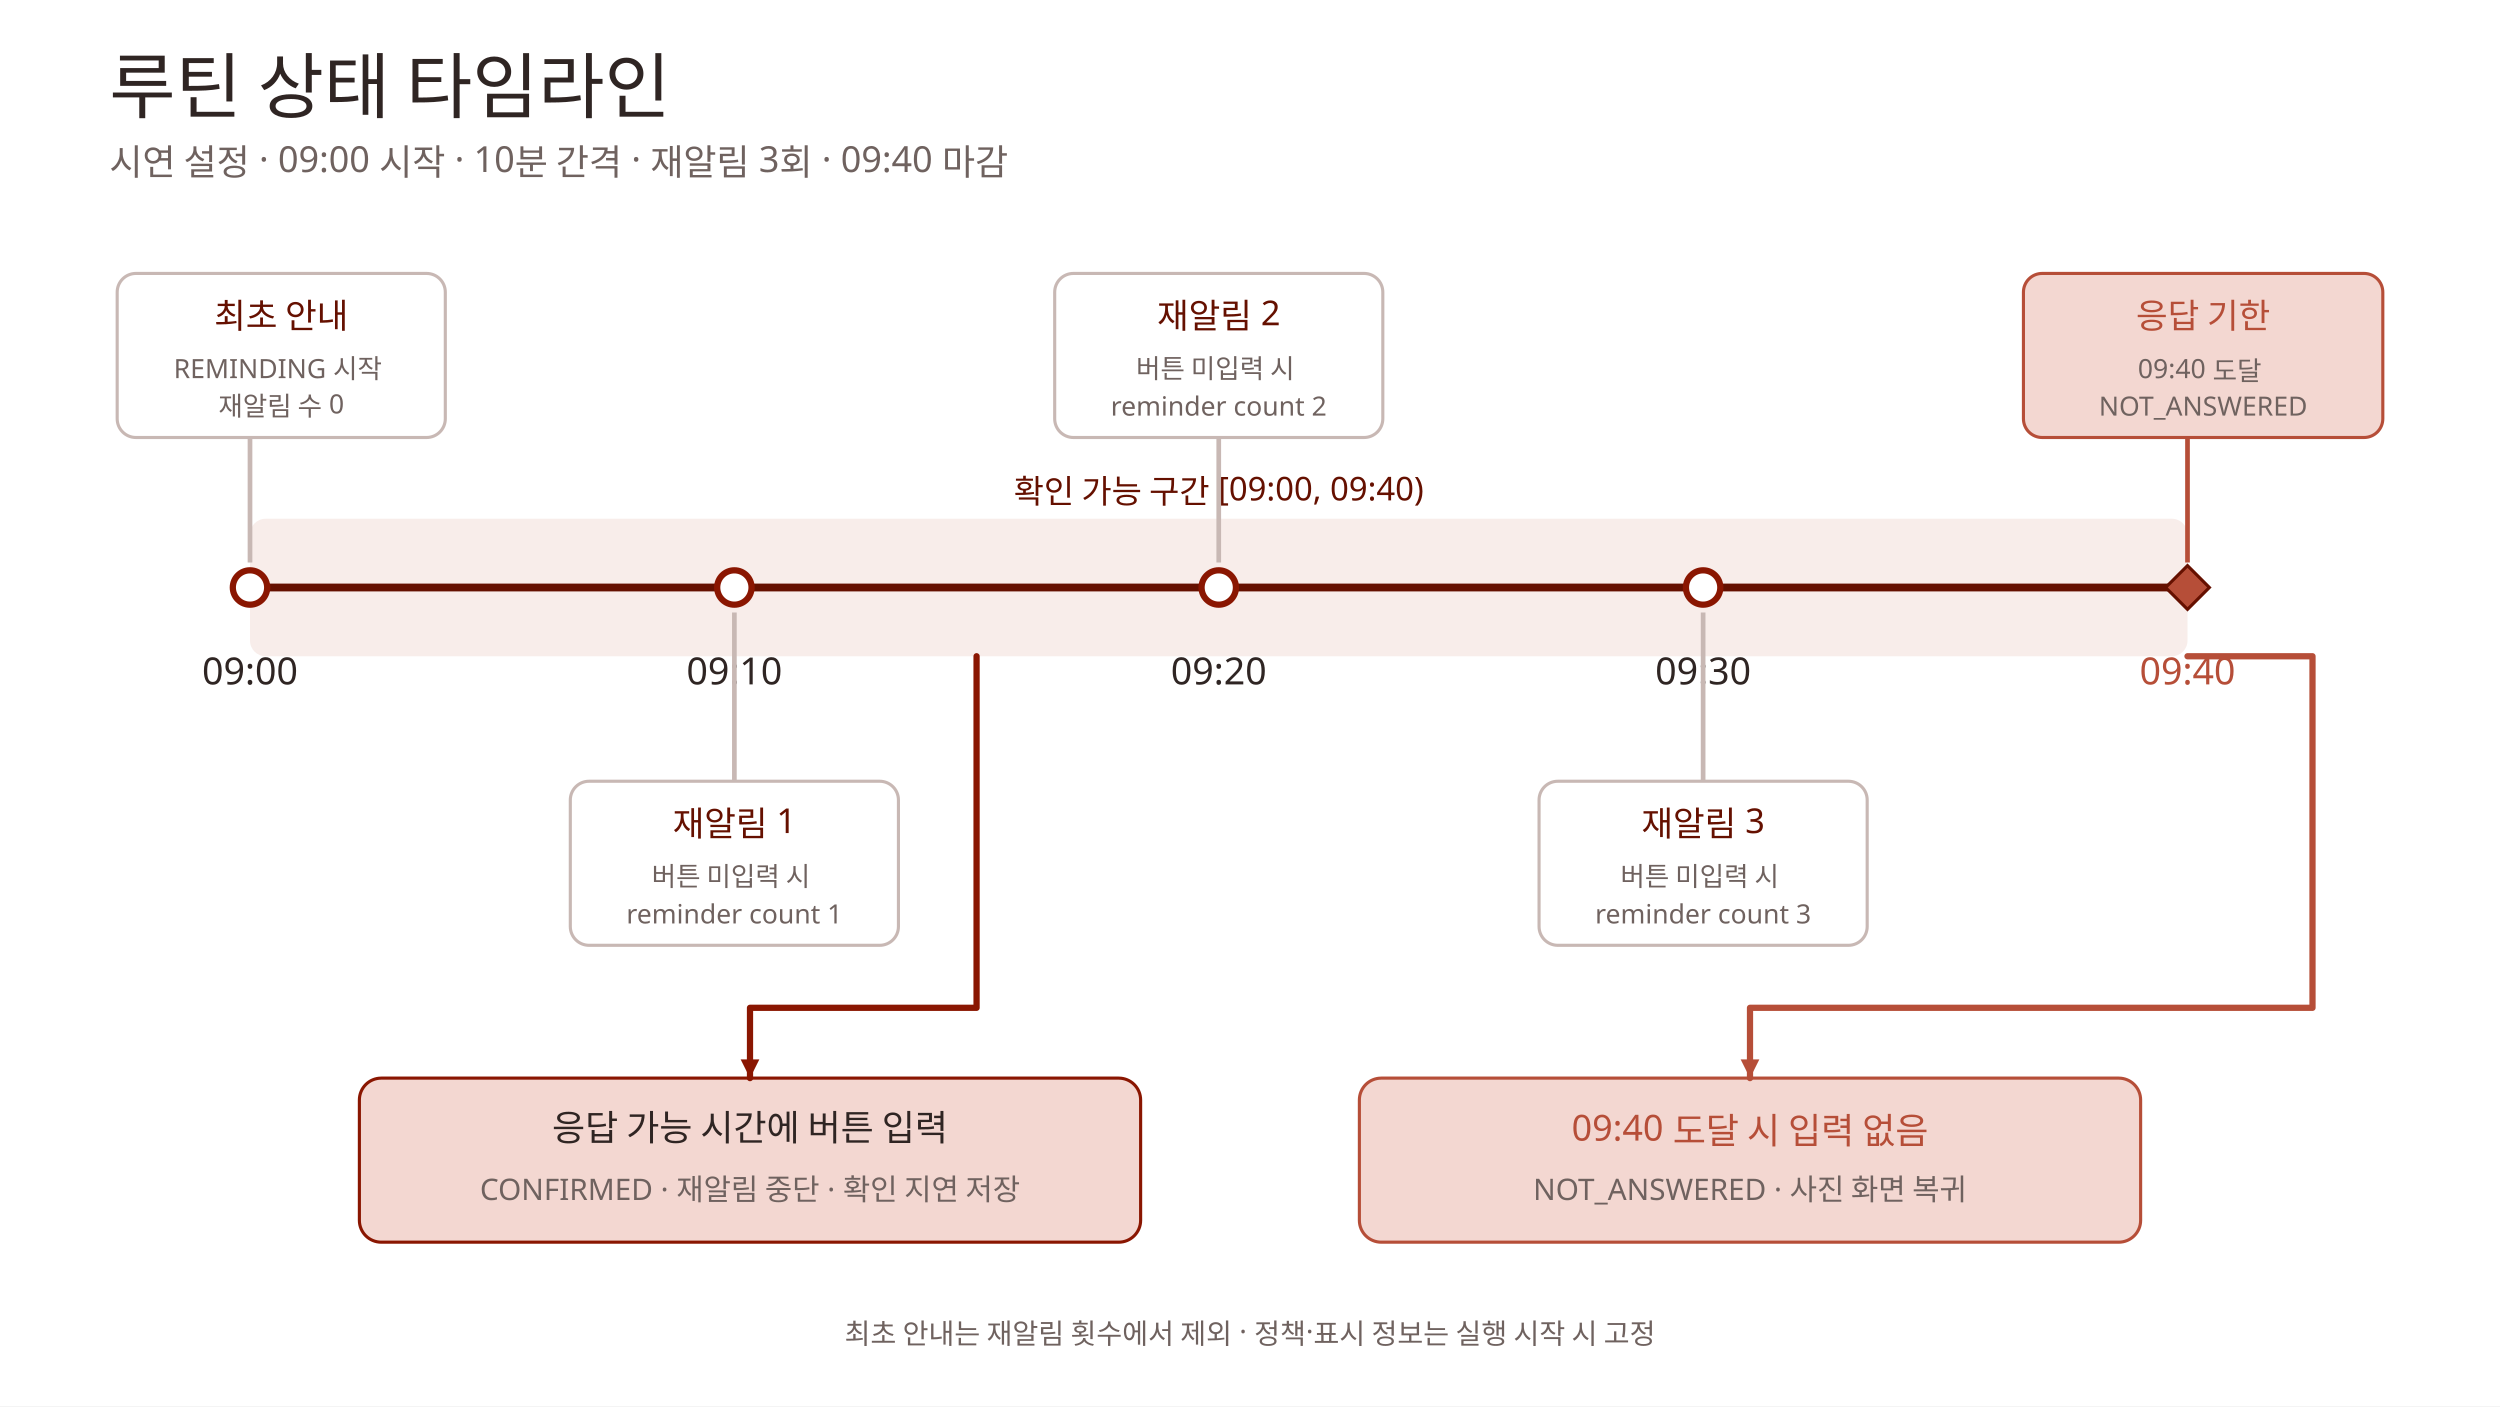
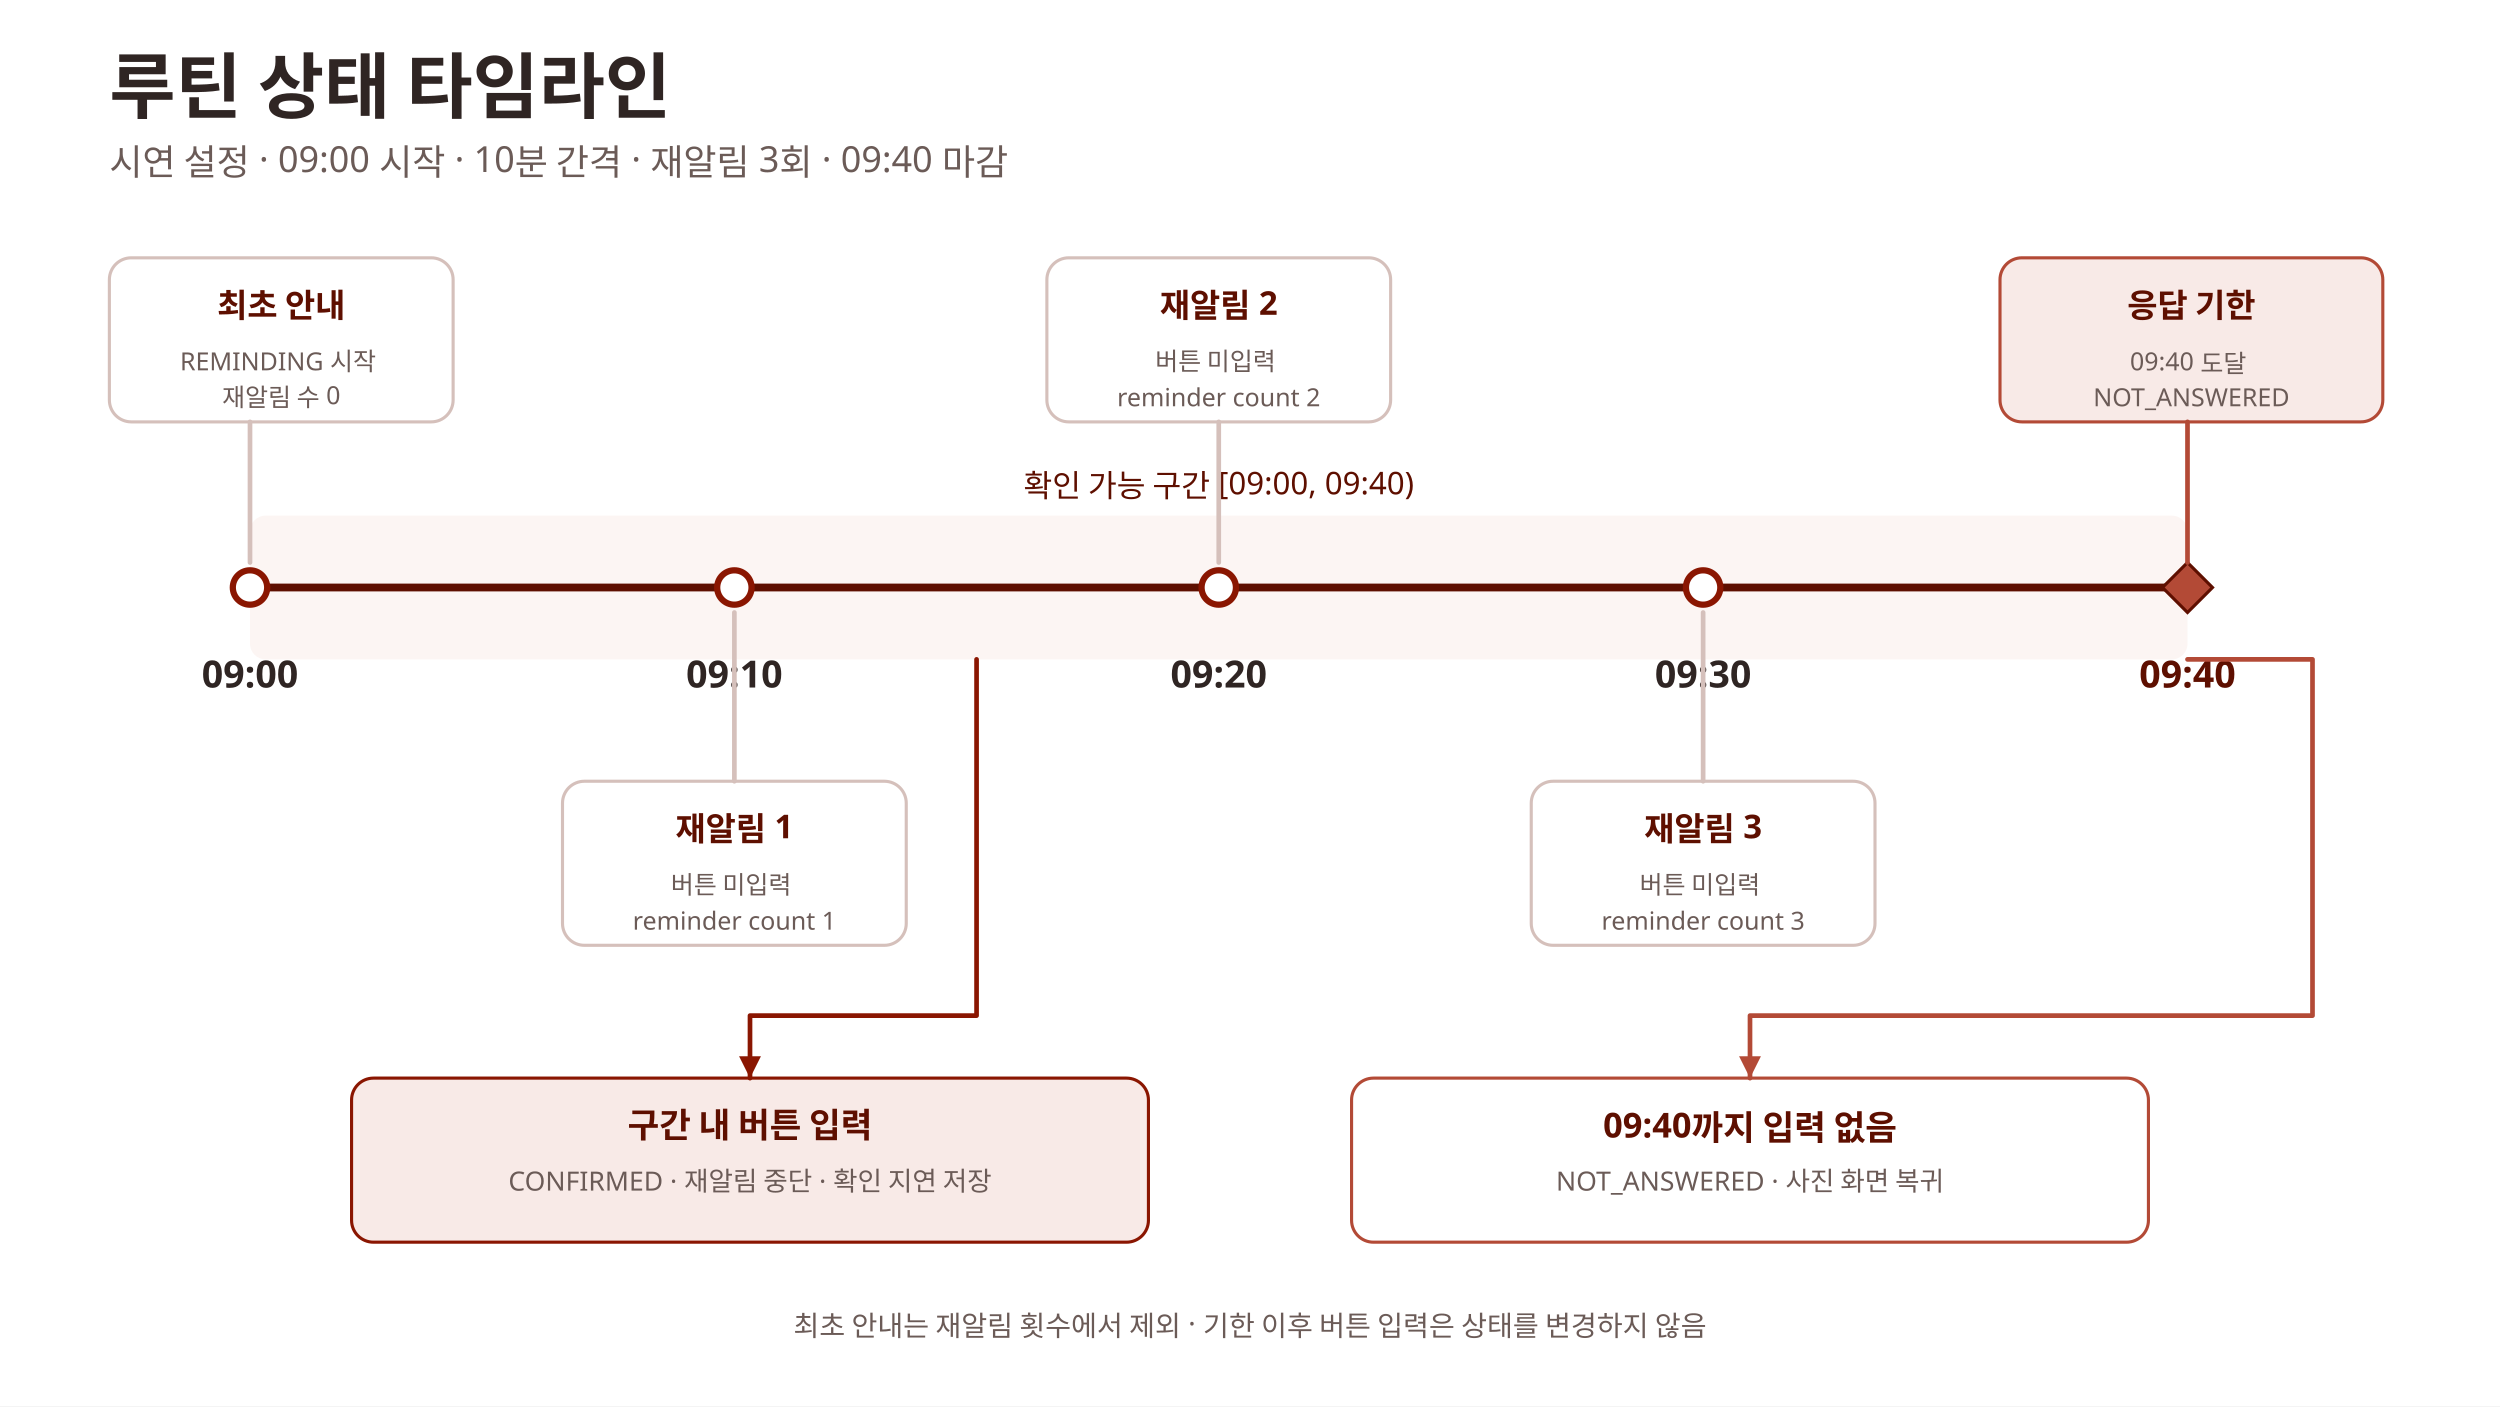
- <svg xmlns="http://www.w3.org/2000/svg" width="1600" height="900" viewBox="0 0 1600 900">
+ <svg xmlns="http://www.w3.org/2000/svg" width="1600" height="900" viewBox="0 0 1600 900" role="img" aria-labelledby="figure_03_title figure_03_desc">
  <rect id="canvas_background" data-name="Canvas background" width="1600" height="900" fill="#FFFFFF" />
-   <g id="Figure 03 · Routine timeline" data-name="Figure 03 · Routine timeline">
+   <g id="figure_03" data-name="루틴 상태 타임라인">
    <g id="01_header" data-name="01 Header">
-       <text id="text_001" data-name="Text · 루틴 상태 타임라인" x="70" y="72" fill="#2F2523" font-family="Apple SD Gothic Neo, Arial Unicode MS, sans-serif" font-size="46" font-weight="500" text-anchor="start" letter-spacing="0">루틴 상태 타임라인</text>
-       <text id="text_002" data-name="Text · 시연 설정 · 09:00 시작 · 10분 간격 · 재알림 3회 · 09:40 마감" x="70" y="112" fill="#6F625F" font-family="Apple SD Gothic Neo, Arial Unicode MS, sans-serif" font-size="23" font-weight="400" text-anchor="start" letter-spacing="0">시연 설정 · 09:00 시작 · 10분 간격 · 재알림 3회 · 09:40 마감</text>
+       <text id="text_001" data-name="Text · 루틴 상태 타임라인" x="70" y="72" fill="#2F2523" font-family="Apple SD Gothic Neo, Arial Unicode MS, sans-serif" font-size="46" font-weight="600" text-anchor="start" letter-spacing="0">루틴 상태 타임라인</text>
+       <text id="text_002" data-name="Text · 시연 설정 · 09:00 시작 · 10분 간격 · 재알림 3회 · 09:40 마" x="70" y="112" fill="#6B5B57" font-family="Apple SD Gothic Neo, Arial Unicode MS, sans-serif" font-size="23" font-weight="400" text-anchor="start" letter-spacing="0">시연 설정 · 09:00 시작 · 10분 간격 · 재알림 3회 · 09:40 마감</text>
    </g>
-     <g id="02_timeline" data-name="02 Timeline">
-       <rect id="rectangle_003" data-name="Rectangle" x="160" y="332" width="1240" height="88" rx="10" fill="#F8EDEA" stroke="none" stroke-width="0" />
-       <text id="text_004" data-name="Text · 확인 가능 구간 [09:00, 09:40)" x="780" y="322" fill="#651000" font-family="Apple SD Gothic Neo, Arial Unicode MS, sans-serif" font-size="21" font-weight="400" text-anchor="middle" letter-spacing="0">확인 가능 구간 [09:00, 09:40)</text>
-       <g id="connector_005" data-name="Connector">
-         <line id="connector_005_stroke" data-name="Stroke" x1="160" y1="376" x2="1400" y2="376" stroke="#651000" stroke-width="5" />
-       </g>
-       <circle id="circle_006" data-name="Circle" cx="160" cy="376" r="11" fill="#FFFFFF" stroke="#8A1601" stroke-width="4" />
-       <text id="text_007" data-name="Text · 09:00" x="160" y="438" fill="#2F2523" font-family="Apple SD Gothic Neo, Arial Unicode MS, sans-serif" font-size="24" font-weight="500" text-anchor="middle" letter-spacing="0">09:00</text>
-       <circle id="circle_008" data-name="Circle" cx="470" cy="376" r="11" fill="#FFFFFF" stroke="#8A1601" stroke-width="4" />
-       <text id="text_009" data-name="Text · 09:10" x="470" y="438" fill="#2F2523" font-family="Apple SD Gothic Neo, Arial Unicode MS, sans-serif" font-size="24" font-weight="500" text-anchor="middle" letter-spacing="0">09:10</text>
-       <circle id="circle_010" data-name="Circle" cx="780" cy="376" r="11" fill="#FFFFFF" stroke="#8A1601" stroke-width="4" />
-       <text id="text_011" data-name="Text · 09:20" x="780" y="438" fill="#2F2523" font-family="Apple SD Gothic Neo, Arial Unicode MS, sans-serif" font-size="24" font-weight="500" text-anchor="middle" letter-spacing="0">09:20</text>
-       <circle id="circle_012" data-name="Circle" cx="1090" cy="376" r="11" fill="#FFFFFF" stroke="#8A1601" stroke-width="4" />
-       <text id="text_013" data-name="Text · 09:30" x="1090" y="438" fill="#2F2523" font-family="Apple SD Gothic Neo, Arial Unicode MS, sans-serif" font-size="24" font-weight="500" text-anchor="middle" letter-spacing="0">09:30</text>
-       <polygon id="diamond_014" data-name="Diamond" points="1400,362 1414,376 1400,390 1386,376" fill="#B64E38" stroke="#651000" stroke-width="2" />
-       <text id="text_015" data-name="Text · 09:40" x="1400" y="438" fill="#B64E38" font-family="Apple SD Gothic Neo, Arial Unicode MS, sans-serif" font-size="24" font-weight="500" text-anchor="middle" letter-spacing="0">09:40</text>
+     <rect id="rect_003" data-name="Rectangle" x="160" y="330" width="1240" height="92" rx="10" fill="#FCF5F3" stroke="none" stroke-width="0" />
+     <text id="text_004" data-name="Text · 확인 가능 구간 [09:00, 09:40)" x="780" y="318" fill="#5E0F00" font-family="Apple SD Gothic Neo, Arial Unicode MS, sans-serif" font-size="20" font-weight="400" text-anchor="middle" letter-spacing="0">확인 가능 구간 [09:00, 09:40)</text>
+     <g id="connector_005" data-name="Connector">
+       <line id="connector_005_stroke" data-name="Connector · Stroke" x1="160" y1="376" x2="1400" y2="376" stroke="#5E0F00" stroke-width="5" stroke-linecap="round" />
    </g>
-     <g id="03_reminder_cards" data-name="03 Reminder cards">
-       <rect id="rectangle_016" data-name="Rectangle" x="75" y="175" width="210" height="105" rx="12" fill="#FFFFFF" stroke="#C8B8B4" stroke-width="2" />
-       <text id="text_017" data-name="Text · 최초 안내" x="180" y="210" fill="#651000" font-family="Apple SD Gothic Neo, Arial Unicode MS, sans-serif" font-size="22" font-weight="500" text-anchor="middle" letter-spacing="0">최초 안내</text>
-       <text id="text_block_018" data-name="Text block · REMINDING 시작" x="180" y="242" fill="#6F625F" font-family="Apple SD Gothic Neo, Arial Unicode MS, sans-serif" font-size="17" font-weight="400" text-anchor="middle">
+     <circle id="circle_006" data-name="Timeline marker 09:00" cx="160" cy="376" r="11" fill="#FFFFFF" stroke="#8A1601" stroke-width="4" />
+     <text id="text_007" data-name="Text · 09:00" x="160" y="440" fill="#2F2523" font-family="Apple SD Gothic Neo, Arial Unicode MS, sans-serif" font-size="24" font-weight="600" text-anchor="middle" letter-spacing="0">09:00</text>
+     <circle id="circle_008" data-name="Timeline marker 09:10" cx="470" cy="376" r="11" fill="#FFFFFF" stroke="#8A1601" stroke-width="4" />
+     <text id="text_009" data-name="Text · 09:10" x="470" y="440" fill="#2F2523" font-family="Apple SD Gothic Neo, Arial Unicode MS, sans-serif" font-size="24" font-weight="600" text-anchor="middle" letter-spacing="0">09:10</text>
+     <circle id="circle_010" data-name="Timeline marker 09:20" cx="780" cy="376" r="11" fill="#FFFFFF" stroke="#8A1601" stroke-width="4" />
+     <text id="text_011" data-name="Text · 09:20" x="780" y="440" fill="#2F2523" font-family="Apple SD Gothic Neo, Arial Unicode MS, sans-serif" font-size="24" font-weight="600" text-anchor="middle" letter-spacing="0">09:20</text>
+     <circle id="circle_012" data-name="Timeline marker 09:30" cx="1090" cy="376" r="11" fill="#FFFFFF" stroke="#8A1601" stroke-width="4" />
+     <text id="text_013" data-name="Text · 09:30" x="1090" y="440" fill="#2F2523" font-family="Apple SD Gothic Neo, Arial Unicode MS, sans-serif" font-size="24" font-weight="600" text-anchor="middle" letter-spacing="0">09:30</text>
+     <polygon id="polygon_014" data-name="Deadline marker" points="1400,360 1416,376 1400,392 1384,376" fill="#B34A36" stroke="#5E0F00" stroke-width="2" />
+     <text id="text_015" data-name="Text · 09:40" x="1400" y="440" fill="#5E0F00" font-family="Apple SD Gothic Neo, Arial Unicode MS, sans-serif" font-size="24" font-weight="600" text-anchor="middle" letter-spacing="0">09:40</text>
+     <g id="node_016" data-name="Node · 최초 안내">
+       <rect id="rect_017" data-name="Node · 최초 안내 · Card" x="70" y="165" width="220" height="105" rx="14" fill="#FFFFFF" stroke="#D5C0BB" stroke-width="2" />
+       <text id="text_018" data-name="Node · 최초 안내 · Title" x="180" y="203" fill="#5E0F00" font-family="Apple SD Gothic Neo, Arial Unicode MS, sans-serif" font-size="21" font-weight="600" text-anchor="middle" letter-spacing="0">최초 안내</text>
+       <text id="text_block_019" data-name="Node · 최초 안내 · Body" x="180" y="237" fill="#6B5B57" font-family="Apple SD Gothic Neo, Arial Unicode MS, sans-serif" font-size="16" font-weight="400" text-anchor="middle">
        <tspan x="180" dy="0">REMINDING 시작</tspan>
-         <tspan x="180" dy="24">재알림 수 0</tspan>
+         <tspan x="180" dy="23">재알림 수 0</tspan>
      </text>
-       <rect id="rectangle_019" data-name="Rectangle" x="365" y="500" width="210" height="105" rx="12" fill="#FFFFFF" stroke="#C8B8B4" stroke-width="2" />
-       <text id="text_020" data-name="Text · 재알림 1" x="470" y="535" fill="#651000" font-family="Apple SD Gothic Neo, Arial Unicode MS, sans-serif" font-size="22" font-weight="500" text-anchor="middle" letter-spacing="0">재알림 1</text>
-       <text id="text_block_021" data-name="Text block · 버튼 미입력 시" x="470" y="567" fill="#6F625F" font-family="Apple SD Gothic Neo, Arial Unicode MS, sans-serif" font-size="17" font-weight="400" text-anchor="middle">
-         <tspan x="470" dy="0">버튼 미입력 시</tspan>
-         <tspan x="470" dy="24">reminder count 1</tspan>
+     </g>
+     <g id="node_020" data-name="Node · 재알림 1">
+       <rect id="rect_021" data-name="Node · 재알림 1 · Card" x="360" y="500" width="220" height="105" rx="14" fill="#FFFFFF" stroke="#D5C0BB" stroke-width="2" />
+       <text id="text_022" data-name="Node · 재알림 1 · Title" x="470" y="538" fill="#5E0F00" font-family="Apple SD Gothic Neo, Arial Unicode MS, sans-serif" font-size="21" font-weight="600" text-anchor="middle" letter-spacing="0">재알림 1</text>
+       <text id="text_block_023" data-name="Node · 재알림 1 · Body" x="470" y="572" fill="#6B5B57" font-family="Apple SD Gothic Neo, Arial Unicode MS, sans-serif" font-size="16" font-weight="400" text-anchor="middle">
+         <tspan x="470" dy="0">버튼 미입력</tspan>
+         <tspan x="470" dy="23">reminder count 1</tspan>
      </text>
-       <rect id="rectangle_022" data-name="Rectangle" x="675" y="175" width="210" height="105" rx="12" fill="#FFFFFF" stroke="#C8B8B4" stroke-width="2" />
-       <text id="text_023" data-name="Text · 재알림 2" x="780" y="210" fill="#651000" font-family="Apple SD Gothic Neo, Arial Unicode MS, sans-serif" font-size="22" font-weight="500" text-anchor="middle" letter-spacing="0">재알림 2</text>
-       <text id="text_block_024" data-name="Text block · 버튼 미입력 시" x="780" y="242" fill="#6F625F" font-family="Apple SD Gothic Neo, Arial Unicode MS, sans-serif" font-size="17" font-weight="400" text-anchor="middle">
-         <tspan x="780" dy="0">버튼 미입력 시</tspan>
-         <tspan x="780" dy="24">reminder count 2</tspan>
+     </g>
+     <g id="node_024" data-name="Node · 재알림 2">
+       <rect id="rect_025" data-name="Node · 재알림 2 · Card" x="670" y="165" width="220" height="105" rx="14" fill="#FFFFFF" stroke="#D5C0BB" stroke-width="2" />
+       <text id="text_026" data-name="Node · 재알림 2 · Title" x="780" y="203" fill="#5E0F00" font-family="Apple SD Gothic Neo, Arial Unicode MS, sans-serif" font-size="21" font-weight="600" text-anchor="middle" letter-spacing="0">재알림 2</text>
+       <text id="text_block_027" data-name="Node · 재알림 2 · Body" x="780" y="237" fill="#6B5B57" font-family="Apple SD Gothic Neo, Arial Unicode MS, sans-serif" font-size="16" font-weight="400" text-anchor="middle">
+         <tspan x="780" dy="0">버튼 미입력</tspan>
+         <tspan x="780" dy="23">reminder count 2</tspan>
      </text>
-       <rect id="rectangle_025" data-name="Rectangle" x="985" y="500" width="210" height="105" rx="12" fill="#FFFFFF" stroke="#C8B8B4" stroke-width="2" />
-       <text id="text_026" data-name="Text · 재알림 3" x="1090" y="535" fill="#651000" font-family="Apple SD Gothic Neo, Arial Unicode MS, sans-serif" font-size="22" font-weight="500" text-anchor="middle" letter-spacing="0">재알림 3</text>
-       <text id="text_block_027" data-name="Text block · 버튼 미입력 시" x="1090" y="567" fill="#6F625F" font-family="Apple SD Gothic Neo, Arial Unicode MS, sans-serif" font-size="17" font-weight="400" text-anchor="middle">
-         <tspan x="1090" dy="0">버튼 미입력 시</tspan>
-         <tspan x="1090" dy="24">reminder count 3</tspan>
+     </g>
+     <g id="node_028" data-name="Node · 재알림 3">
+       <rect id="rect_029" data-name="Node · 재알림 3 · Card" x="980" y="500" width="220" height="105" rx="14" fill="#FFFFFF" stroke="#D5C0BB" stroke-width="2" />
+       <text id="text_030" data-name="Node · 재알림 3 · Title" x="1090" y="538" fill="#5E0F00" font-family="Apple SD Gothic Neo, Arial Unicode MS, sans-serif" font-size="21" font-weight="600" text-anchor="middle" letter-spacing="0">재알림 3</text>
+       <text id="text_block_031" data-name="Node · 재알림 3 · Body" x="1090" y="572" fill="#6B5B57" font-family="Apple SD Gothic Neo, Arial Unicode MS, sans-serif" font-size="16" font-weight="400" text-anchor="middle">
+         <tspan x="1090" dy="0">버튼 미입력</tspan>
+         <tspan x="1090" dy="23">reminder count 3</tspan>
      </text>
-       <rect id="rectangle_028" data-name="Rectangle" x="1295" y="175" width="230" height="105" rx="12" fill="#F3D7D1" stroke="#B64E38" stroke-width="2" />
-       <text id="text_029" data-name="Text · 응답 기한" x="1410" y="210" fill="#B64E38" font-family="Apple SD Gothic Neo, Arial Unicode MS, sans-serif" font-size="22" font-weight="500" text-anchor="middle" letter-spacing="0">응답 기한</text>
-       <text id="text_block_030" data-name="Text block · 09:40 도달" x="1410" y="242" fill="#6F625F" font-family="Apple SD Gothic Neo, Arial Unicode MS, sans-serif" font-size="17" font-weight="400" text-anchor="middle">
-         <tspan x="1410" dy="0">09:40 도달</tspan>
-         <tspan x="1410" dy="24">NOT_ANSWERED</tspan>
+     </g>
+     <g id="node_032" data-name="Node · 응답 기한">
+       <rect id="rect_033" data-name="Node · 응답 기한 · Card" x="1280" y="165" width="245" height="105" rx="14" fill="#F8EAE7" stroke="#B34A36" stroke-width="2" />
+       <text id="text_034" data-name="Node · 응답 기한 · Title" x="1402.5" y="203" fill="#5E0F00" font-family="Apple SD Gothic Neo, Arial Unicode MS, sans-serif" font-size="21" font-weight="600" text-anchor="middle" letter-spacing="0">응답 기한</text>
+       <text id="text_block_035" data-name="Node · 응답 기한 · Body" x="1402.5" y="237" fill="#6B5B57" font-family="Apple SD Gothic Neo, Arial Unicode MS, sans-serif" font-size="16" font-weight="400" text-anchor="middle">
+         <tspan x="1402.5" dy="0">09:40 도달</tspan>
+         <tspan x="1402.5" dy="23">NOT_ANSWERED</tspan>
      </text>
-       <g id="connector_031" data-name="Connector">
-         <line id="connector_031_stroke" data-name="Stroke" x1="160" y1="280" x2="160" y2="360" stroke="#C8B8B4" stroke-width="3" />
-       </g>
-       <g id="connector_032" data-name="Connector">
-         <line id="connector_032_stroke" data-name="Stroke" x1="470" y1="392" x2="470" y2="500" stroke="#C8B8B4" stroke-width="3" />
-       </g>
-       <g id="connector_033" data-name="Connector">
-         <line id="connector_033_stroke" data-name="Stroke" x1="780" y1="280" x2="780" y2="360" stroke="#C8B8B4" stroke-width="3" />
-       </g>
-       <g id="connector_034" data-name="Connector">
-         <line id="connector_034_stroke" data-name="Stroke" x1="1090" y1="392" x2="1090" y2="500" stroke="#C8B8B4" stroke-width="3" />
-       </g>
-       <g id="connector_035" data-name="Connector">
-         <line id="connector_035_stroke" data-name="Stroke" x1="1400" y1="280" x2="1400" y2="360" stroke="#B64E38" stroke-width="3" />
-       </g>
    </g>
-     <g id="04_outcomes" data-name="04 Outcomes">
-       <rect id="rectangle_036" data-name="Rectangle" x="230" y="690" width="500" height="105" rx="14" fill="#F3D7D1" stroke="#8A1601" stroke-width="2" />
-       <text id="text_037" data-name="Text · 응답 가능 시간에 버튼 입력" x="480" y="730" fill="#2F2523" font-family="Apple SD Gothic Neo, Arial Unicode MS, sans-serif" font-size="23" font-weight="500" text-anchor="middle" letter-spacing="0">응답 가능 시간에 버튼 입력</text>
-       <text id="text_038" data-name="Text · CONFIRMED · 재알림 중단 · 확인 지연 저장" x="480" y="768" fill="#6F625F" font-family="Apple SD Gothic Neo, Arial Unicode MS, sans-serif" font-size="19" font-weight="400" text-anchor="middle" letter-spacing="0">CONFIRMED · 재알림 중단 · 확인 지연 저장</text>
-       <rect id="rectangle_039" data-name="Rectangle" x="870" y="690" width="500" height="105" rx="14" fill="#F3D7D1" stroke="#B64E38" stroke-width="2" />
-       <text id="text_040" data-name="Text · 09:40 도달 시 입력 없음" x="1120" y="730" fill="#B64E38" font-family="Apple SD Gothic Neo, Arial Unicode MS, sans-serif" font-size="23" font-weight="500" text-anchor="middle" letter-spacing="0">09:40 도달 시 입력 없음</text>
-       <text id="text_041" data-name="Text · NOT_ANSWERED · 사진 화면 복귀" x="1120" y="768" fill="#6F625F" font-family="Apple SD Gothic Neo, Arial Unicode MS, sans-serif" font-size="19" font-weight="400" text-anchor="middle" letter-spacing="0">NOT_ANSWERED · 사진 화면 복귀</text>
+     <g id="connector_036" data-name="Connector">
+       <line id="connector_036_stroke" data-name="Connector · Stroke" x1="160" y1="270" x2="160" y2="360" stroke="#D5C0BB" stroke-width="3" stroke-linecap="round" />
    </g>
-     <g id="05_outcome_connectors" data-name="05 Outcome connectors">
-       <g id="connector_042" data-name="Connector">
-         <polyline id="connector_042_stroke" data-name="Stroke" points="625,420 625,645 480,645 480,690" fill="none" stroke="#8A1601" stroke-width="4" stroke-linejoin="round" stroke-linecap="round" />
-         <polygon id="connector_042_arrowhead" data-name="Arrowhead" points="480,690 474,678 486,678" fill="#8A1601" stroke="none" />
-       </g>
-       <g id="connector_043" data-name="Connector">
-         <polyline id="connector_043_stroke" data-name="Stroke" points="1400,420 1480,420 1480,645 1120,645 1120,690" fill="none" stroke="#B64E38" stroke-width="4" stroke-linejoin="round" stroke-linecap="round" />
-         <polygon id="connector_043_arrowhead" data-name="Arrowhead" points="1120,690 1114,678 1126,678" fill="#B64E38" stroke="none" />
-       </g>
+     <g id="connector_037" data-name="Connector">
+       <line id="connector_037_stroke" data-name="Connector · Stroke" x1="470" y1="392" x2="470" y2="500" stroke="#D5C0BB" stroke-width="3" stroke-linecap="round" />
    </g>
-     <g id="06_footnote" data-name="06 Footnote">
-       <text id="text_044" data-name="Text · 최초 안내는 재알림 횟수에서 제외 · 정책·표시 정보는 실행 시작 시 고정" x="800" y="860" fill="#6F625F" font-family="Apple SD Gothic Neo, Arial Unicode MS, sans-serif" font-size="18" font-weight="400" text-anchor="middle" letter-spacing="0">최초 안내는 재알림 횟수에서 제외 · 정책·표시 정보는 실행 시작 시 고정</text>
+     <g id="connector_038" data-name="Connector">
+       <line id="connector_038_stroke" data-name="Connector · Stroke" x1="780" y1="270" x2="780" y2="360" stroke="#D5C0BB" stroke-width="3" stroke-linecap="round" />
    </g>
+     <g id="connector_039" data-name="Connector">
+       <line id="connector_039_stroke" data-name="Connector · Stroke" x1="1090" y1="392" x2="1090" y2="500" stroke="#D5C0BB" stroke-width="3" stroke-linecap="round" />
+     </g>
+     <g id="connector_040" data-name="Connector">
+       <line id="connector_040_stroke" data-name="Connector · Stroke" x1="1400" y1="270" x2="1400" y2="360" stroke="#B34A36" stroke-width="3" stroke-linecap="round" />
+     </g>
+     <g id="node_041" data-name="Node · 구간 내 버튼 입력">
+       <rect id="rect_042" data-name="Node · 구간 내 버튼 입력 · Card" x="225" y="690" width="510" height="105" rx="14" fill="#F8EAE7" stroke="#8A1601" stroke-width="2" />
+       <text id="text_043" data-name="Node · 구간 내 버튼 입력 · Title" x="480" y="728" fill="#5E0F00" font-family="Apple SD Gothic Neo, Arial Unicode MS, sans-serif" font-size="22" font-weight="600" text-anchor="middle" letter-spacing="0">구간 내 버튼 입력</text>
+       <text id="text_block_044" data-name="Node · 구간 내 버튼 입력 · Body" x="480" y="762" fill="#6B5B57" font-family="Apple SD Gothic Neo, Arial Unicode MS, sans-serif" font-size="17" font-weight="400" text-anchor="middle">
+         <tspan x="480" dy="0">CONFIRMED · 재알림 중단 · 확인 지연 저장</tspan>
+       </text>
+     </g>
+     <g id="node_045" data-name="Node · 09:40까지 입력 없음">
+       <rect id="rect_046" data-name="Node · 09:40까지 입력 없음 · Card" x="865" y="690" width="510" height="105" rx="14" fill="#FFFFFF" stroke="#B34A36" stroke-width="2" />
+       <text id="text_047" data-name="Node · 09:40까지 입력 없음 · Title" x="1120" y="728" fill="#5E0F00" font-family="Apple SD Gothic Neo, Arial Unicode MS, sans-serif" font-size="22" font-weight="600" text-anchor="middle" letter-spacing="0">09:40까지 입력 없음</text>
+       <text id="text_block_048" data-name="Node · 09:40까지 입력 없음 · Body" x="1120" y="762" fill="#6B5B57" font-family="Apple SD Gothic Neo, Arial Unicode MS, sans-serif" font-size="17" font-weight="400" text-anchor="middle">
+         <tspan x="1120" dy="0">NOT_ANSWERED · 사진 화면 복귀</tspan>
+       </text>
+     </g>
+     <g id="connector_049" data-name="Connector">
+       <polyline id="connector_049_stroke" data-name="Connector · Stroke" points="625,422 625,650 480,650 480,690" fill="none" stroke="#8A1601" stroke-width="3" stroke-linecap="round" stroke-linejoin="round" />
+       <polygon id="connector_049_arrowhead" data-name="Arrowhead" points="480,690 473,676 487,676" fill="#8A1601" stroke="none" />
+     </g>
+     <g id="connector_050" data-name="Connector">
+       <polyline id="connector_050_stroke" data-name="Connector · Stroke" points="1400,422 1480,422 1480,650 1120,650 1120,690" fill="none" stroke="#B34A36" stroke-width="3" stroke-linecap="round" stroke-linejoin="round" />
+       <polygon id="connector_050_arrowhead" data-name="Arrowhead" points="1120,690 1113,676 1127,676" fill="#B34A36" stroke="none" />
+     </g>
+     <text id="text_051" data-name="Text · 최초 안내는 재알림 횟수에서 제외 · 기한 이후 버튼 입력은 상태를 변경하지 않" x="800" y="855" fill="#6B5B57" font-family="Apple SD Gothic Neo, Arial Unicode MS, sans-serif" font-size="18" font-weight="400" text-anchor="middle" letter-spacing="0">최초 안내는 재알림 횟수에서 제외 · 기한 이후 버튼 입력은 상태를 변경하지 않음</text>
  </g>
</svg>
